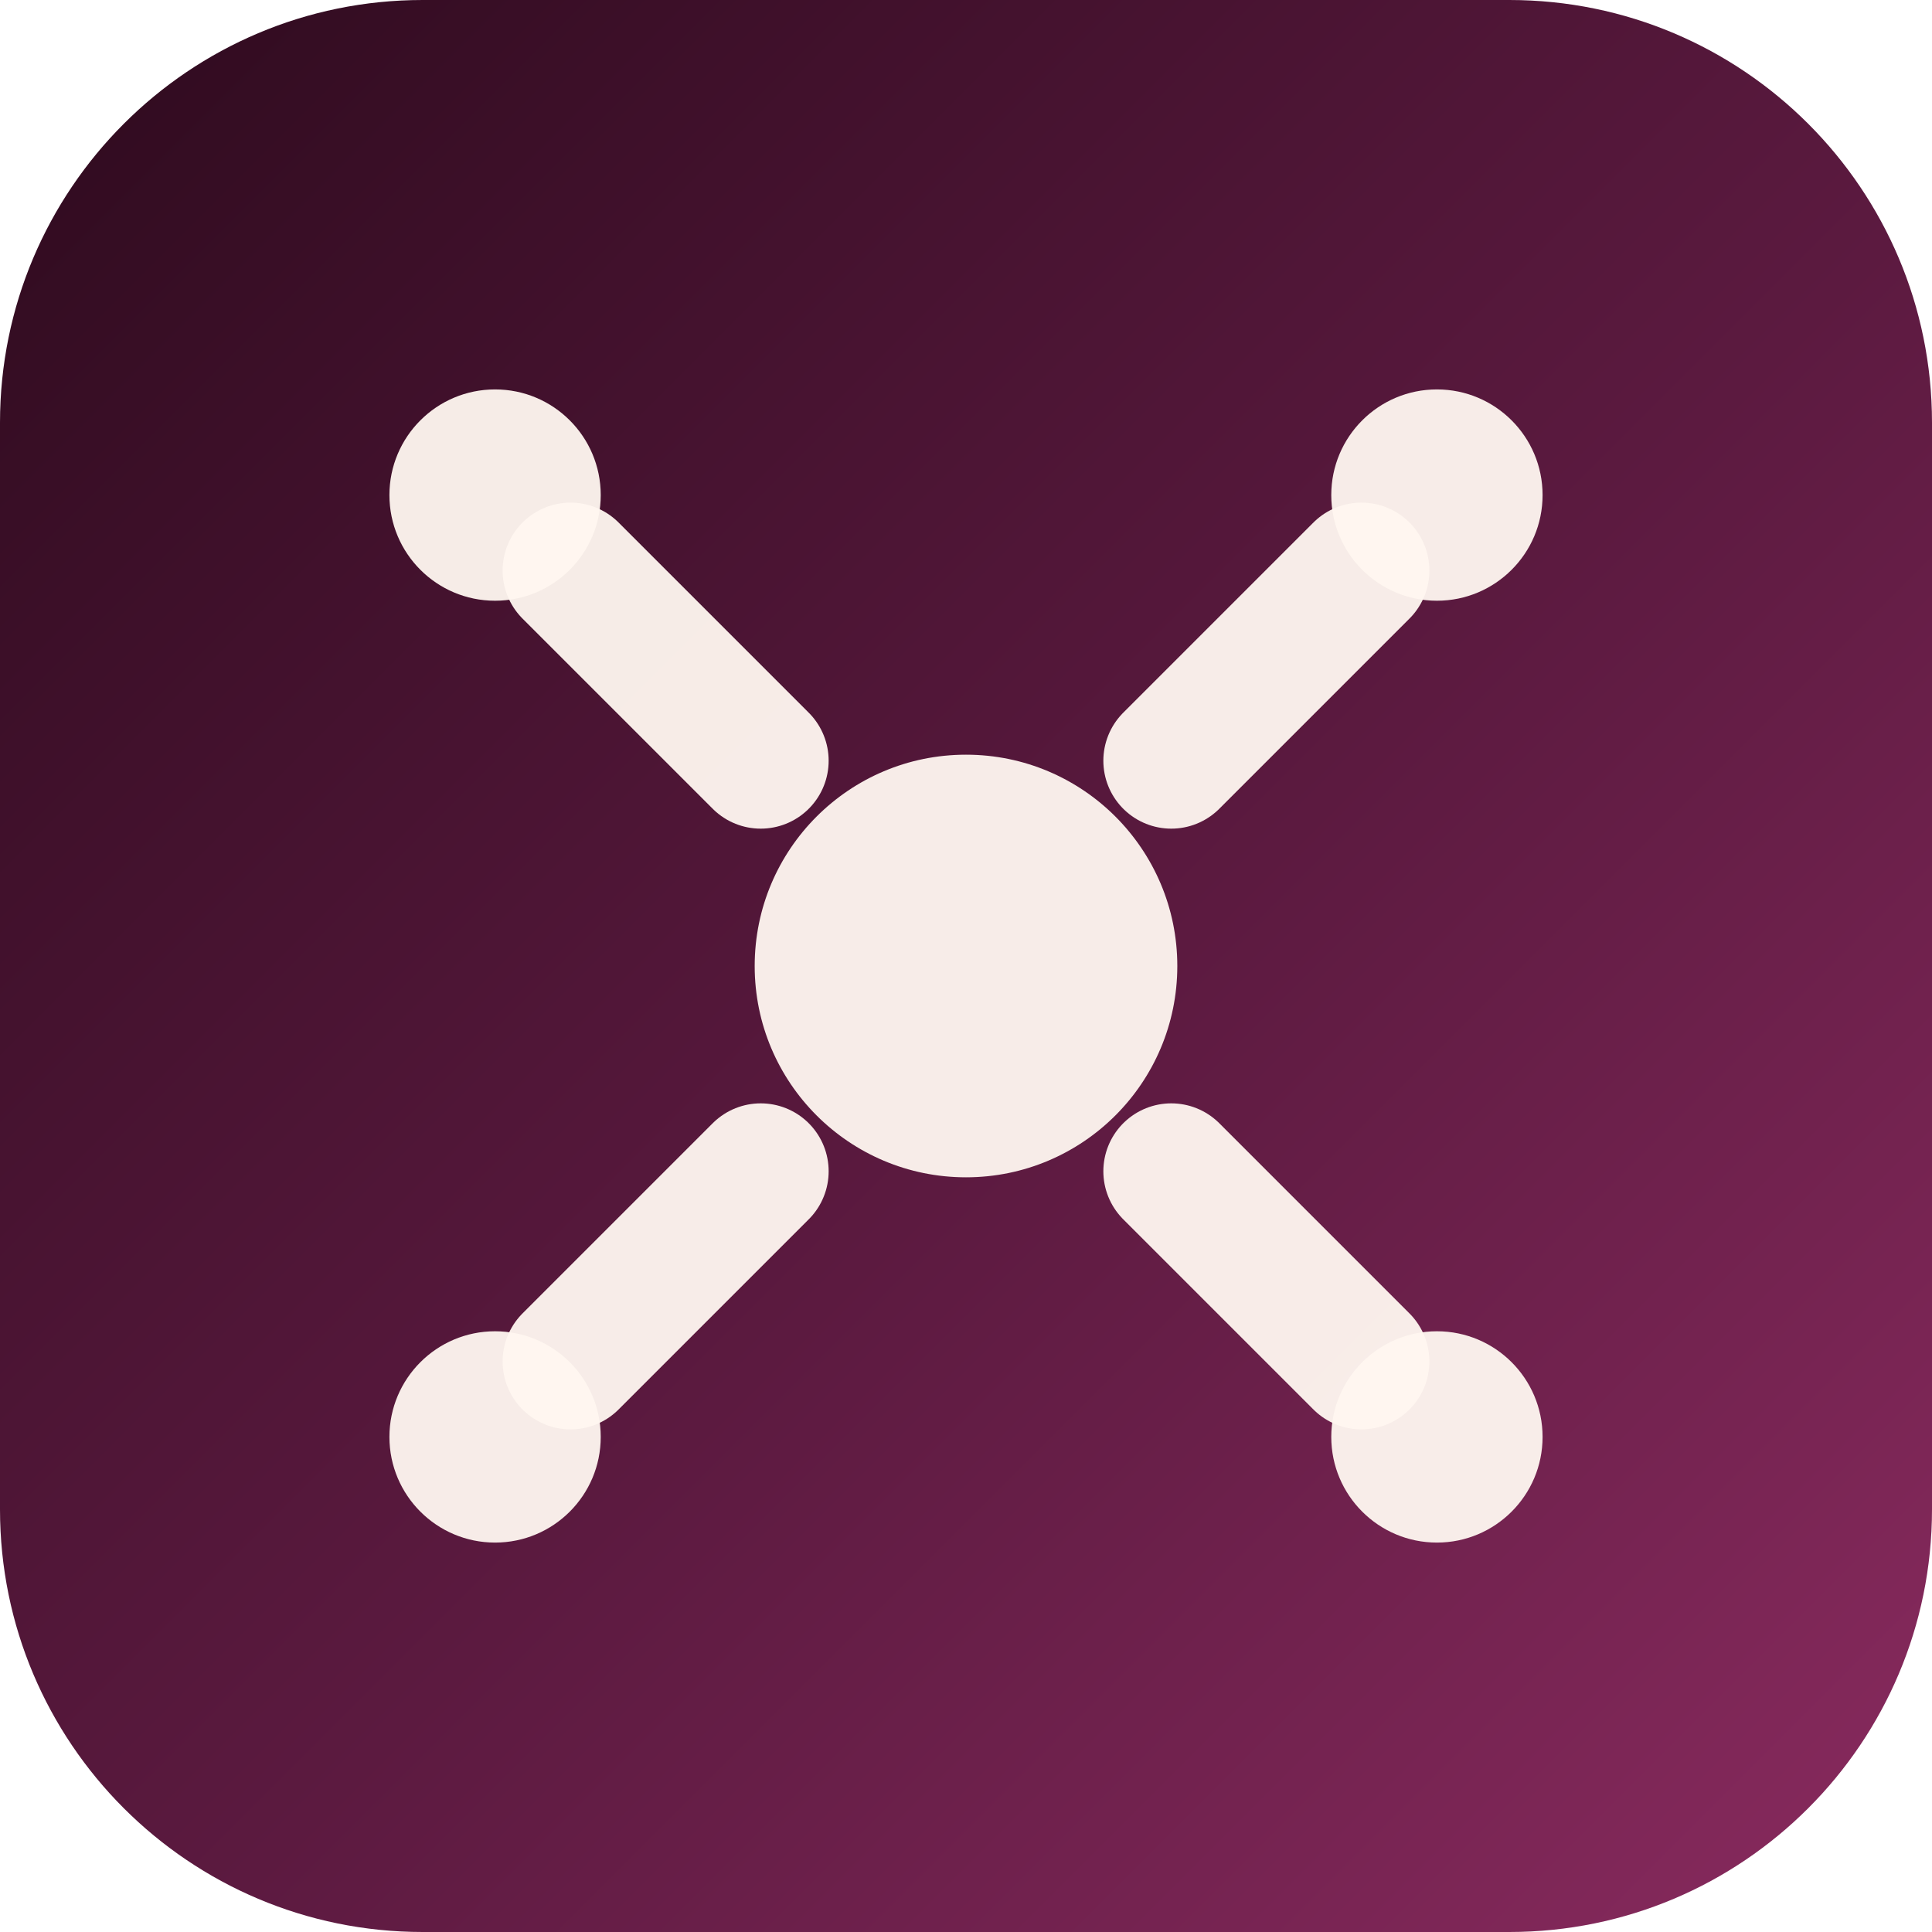
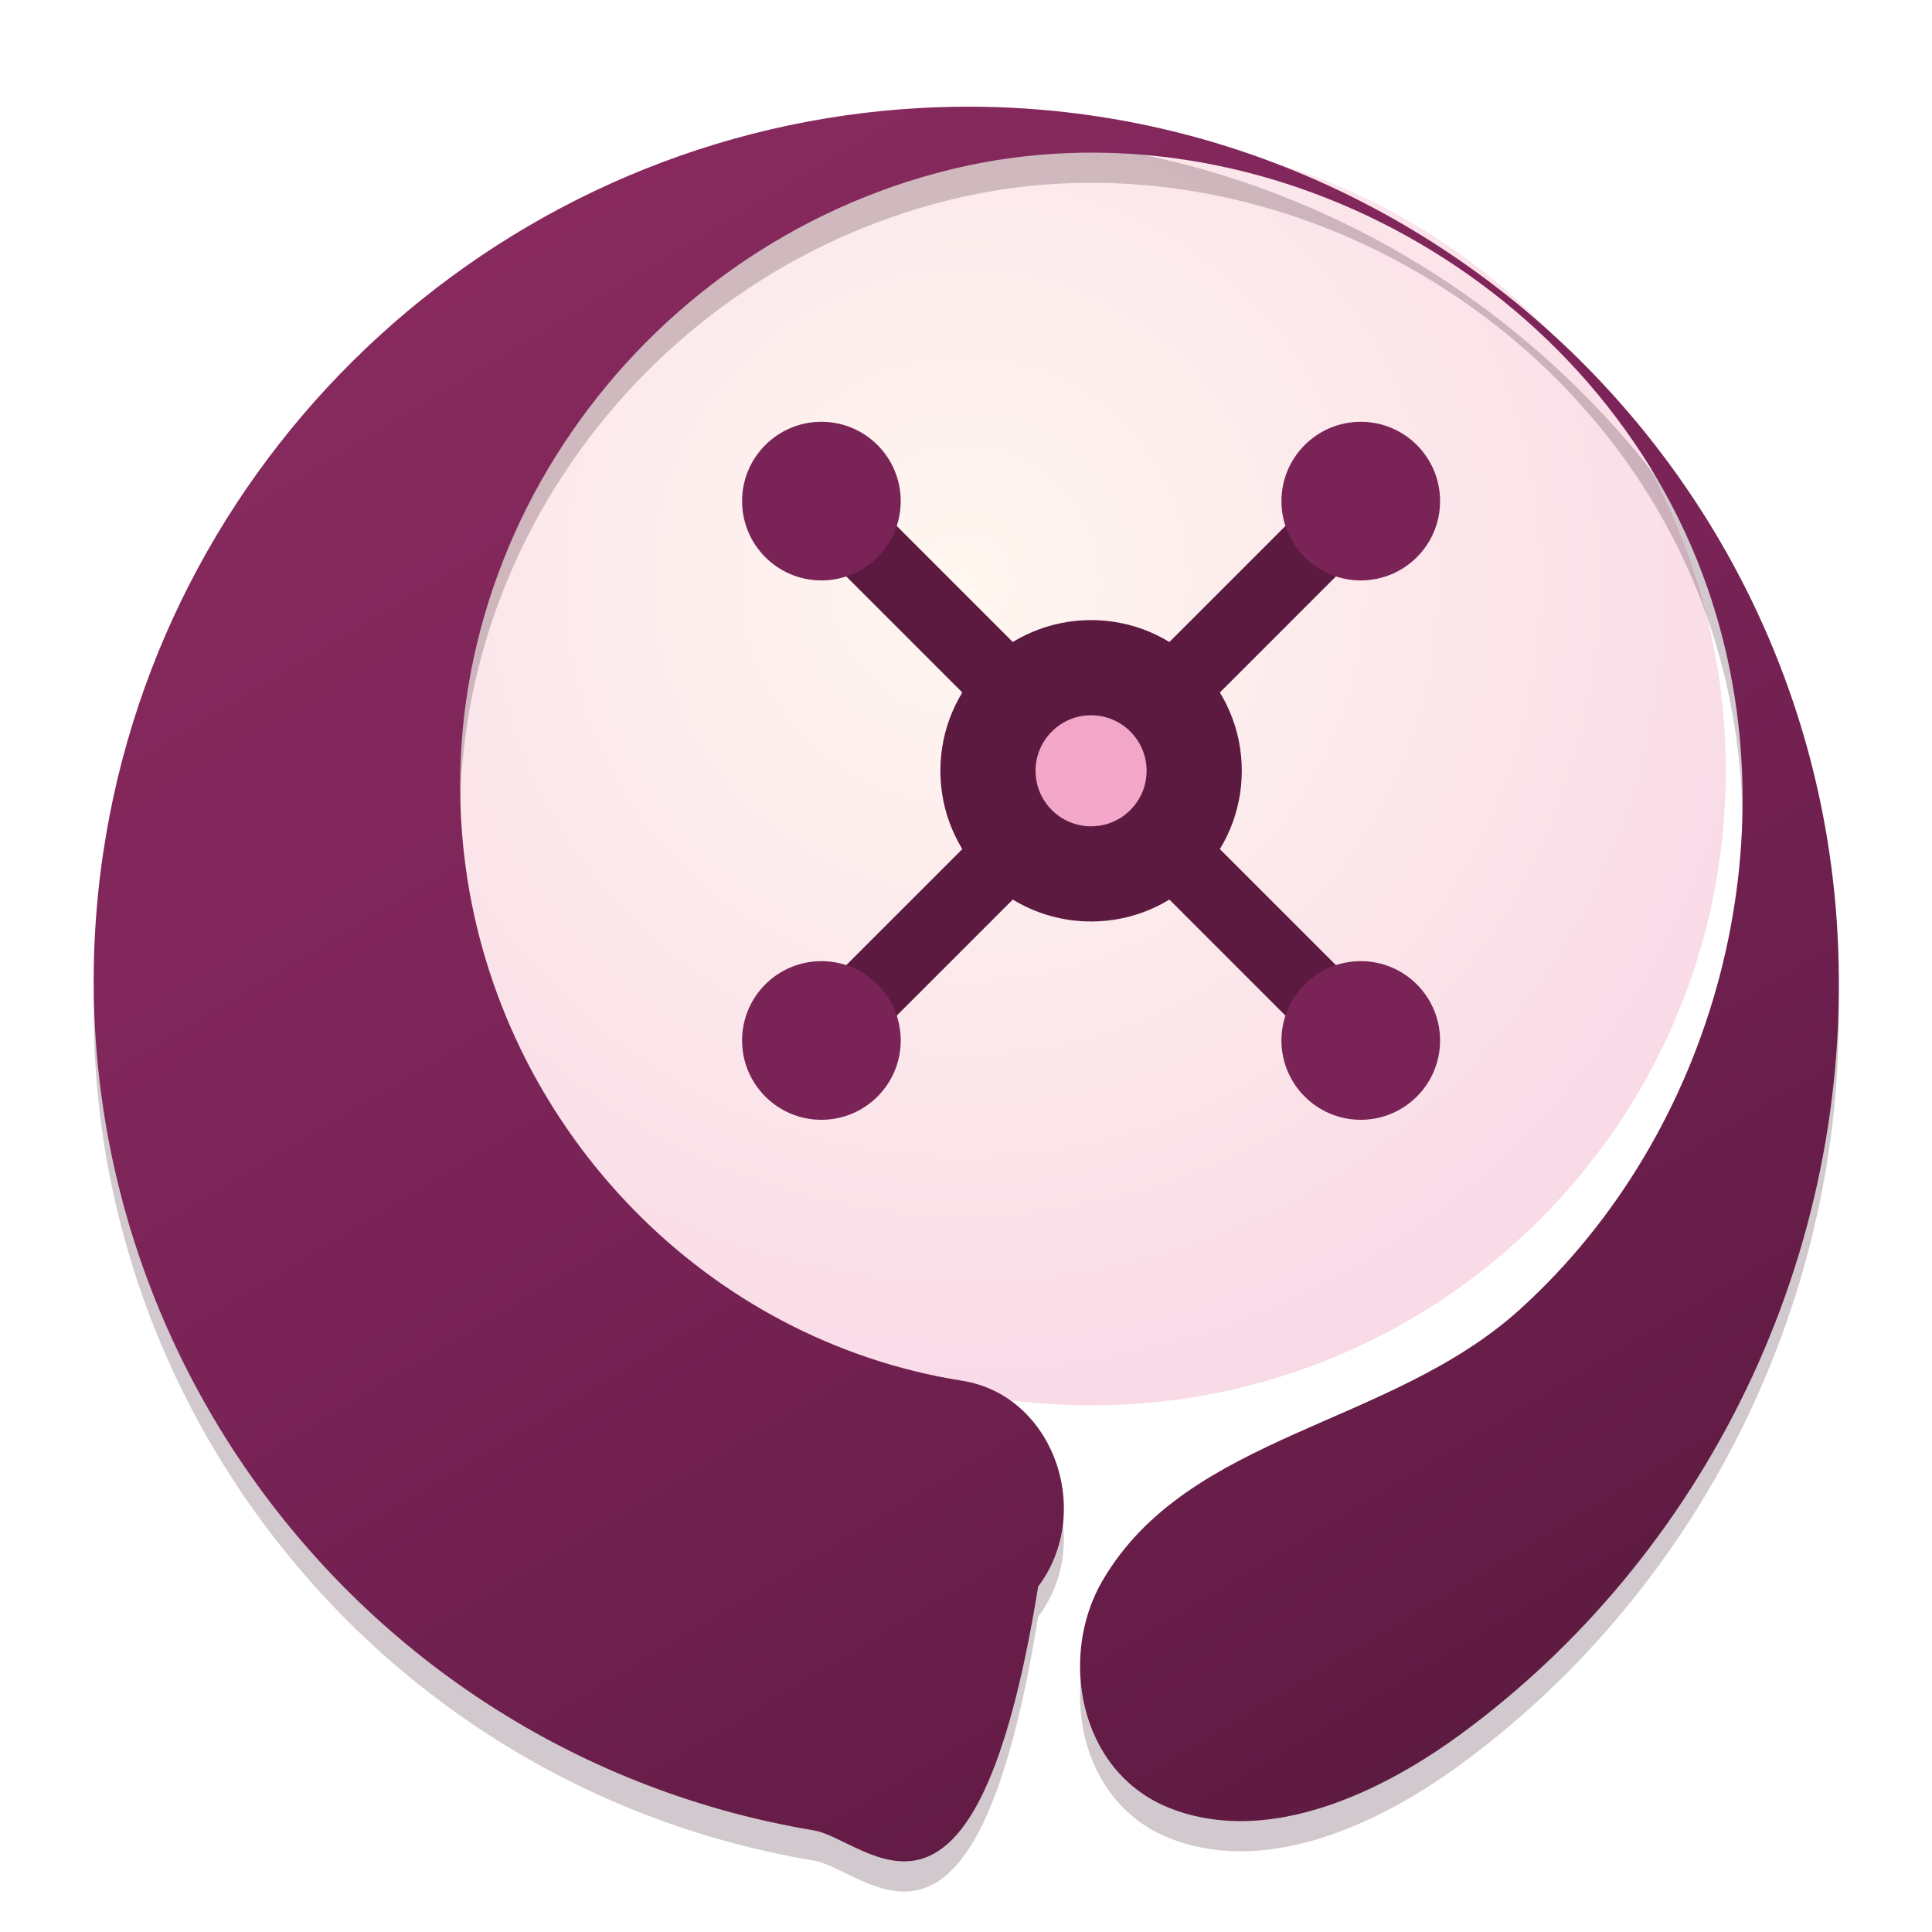
<svg xmlns="http://www.w3.org/2000/svg" width="128" height="128" viewBox="0 0 128 128">
  <defs>
-     <linearGradient id="ruscahub-grad" x1="0" y1="0" x2="1" y2="1">
-       <stop offset="0.00" stop-color="#2d0a1d" />
-       <stop offset="0.55" stop-color="#5c1a40" />
-       <stop offset="1.00" stop-color="#8a2b5f" />
+     <linearGradient id="ring" x1="0.15" y1="0" x2="0.75" y2="1">
+       <stop offset="0" stop-color="#8a2b5f" />
+       <stop offset="0.5" stop-color="#7a2357" />
+       <stop offset="1" stop-color="#5c1a40" />
    </linearGradient>
+     <radialGradient id="disc" cx="0.4" cy="0.35" r="0.75">
+       <stop offset="0" stop-color="#fff7f0" />
+       <stop offset="1" stop-color="#f8d7e6" />
+     </radialGradient>
  </defs>
-   <rect x="0" y="0" width="128" height="128" rx="28" ry="28" fill="url(#ruscahub-grad)" />
-   <g stroke="#fff7f0" stroke-width="9" stroke-linecap="round" opacity="0.95">
-     <line x1="77.6" y1="77.6" x2="90.2" y2="90.2" />
-     <line x1="50.4" y1="77.6" x2="37.8" y2="90.2" />
-     <line x1="50.4" y1="50.4" x2="37.8" y2="37.8" />
-     <line x1="77.6" y1="50.4" x2="90.2" y2="37.8" />
-   </g>
-   <g fill="#fff7f0" opacity="0.95">
-     <circle cx="95.2" cy="95.2" r="7" />
-     <circle cx="32.8" cy="95.2" r="7" />
-     <circle cx="32.8" cy="32.8" r="7" />
-     <circle cx="95.2" cy="32.8" r="7" />
-     <circle cx="64" cy="64" r="14" />
+   <circle cx="72.29" cy="51.06" r="42.05" fill="url(#disc)" />
+   <path d="M213.2,385.4c-81.2-13.6-137.1-89.8-125-171.8c10.7-72.2,71.2-127.3,144-131.2c84.2-4.5,156.4,60.8,161.1,145c3.2,57.1-23.7,110.1-66.7,141.4c-15.3,11.1-34.8,19.3-51.2,12.5c-15.6-6.5-19.1-26.6-11.4-39.8c15.1-25.9,50.7-27.1,73.5-47.8c34.3-31.1,48.2-82.7,33-126.7c-18.7-54-78.5-87.1-133.1-73.8c-55.7,13.6-94,68-85.1,124.9c7,44.7,42.2,81.1,87,88.2c16.1,2.5,23.3,23.1,13.4,36.2C241.6,411.3,222.8,387,213.2,385.4z" transform="translate(-26.390 -21.883) scale(0.37662)" fill="#2d0a1d" opacity="0.22" />
+   <path d="M213.2,385.4c-81.2-13.6-137.1-89.8-125-171.8c10.7-72.2,71.2-127.3,144-131.2c84.2-4.5,156.4,60.8,161.1,145c3.2,57.1-23.7,110.1-66.7,141.4c-15.3,11.1-34.8,19.3-51.2,12.5c-15.6-6.5-19.1-26.6-11.4-39.8c15.1-25.9,50.7-27.1,73.5-47.8c34.3-31.1,48.2-82.7,33-126.7c-18.7-54-78.5-87.1-133.1-73.8c-55.7,13.6-94,68-85.1,124.9c7,44.7,42.2,81.1,87,88.2c16.1,2.5,23.3,23.1,13.4,36.2C241.6,411.3,222.8,387,213.2,385.4z" transform="translate(-26.390 -23.883) scale(0.37662)" fill="url(#ring)" />
+   <g transform="translate(46.012 24.792) scale(0.5255)">
+     <g stroke="#5c1a40" stroke-width="9" stroke-linecap="round">
+       <path d="M38 38 22 22M62 38 78 22M38 62 22 78M62 62 78 78" />
+     </g>
+     <g fill="#7a2357">
+       <circle cx="16" cy="16" r="10" />
+       <circle cx="84" cy="16" r="10" />
+       <circle cx="16" cy="84" r="10" />
+       <circle cx="84" cy="84" r="10" />
+     </g>
+     <circle cx="50" cy="50" r="19" fill="#5c1a40" />
+     <circle cx="50" cy="50" r="7" fill="#f2a7c8" />
  </g>
</svg>
